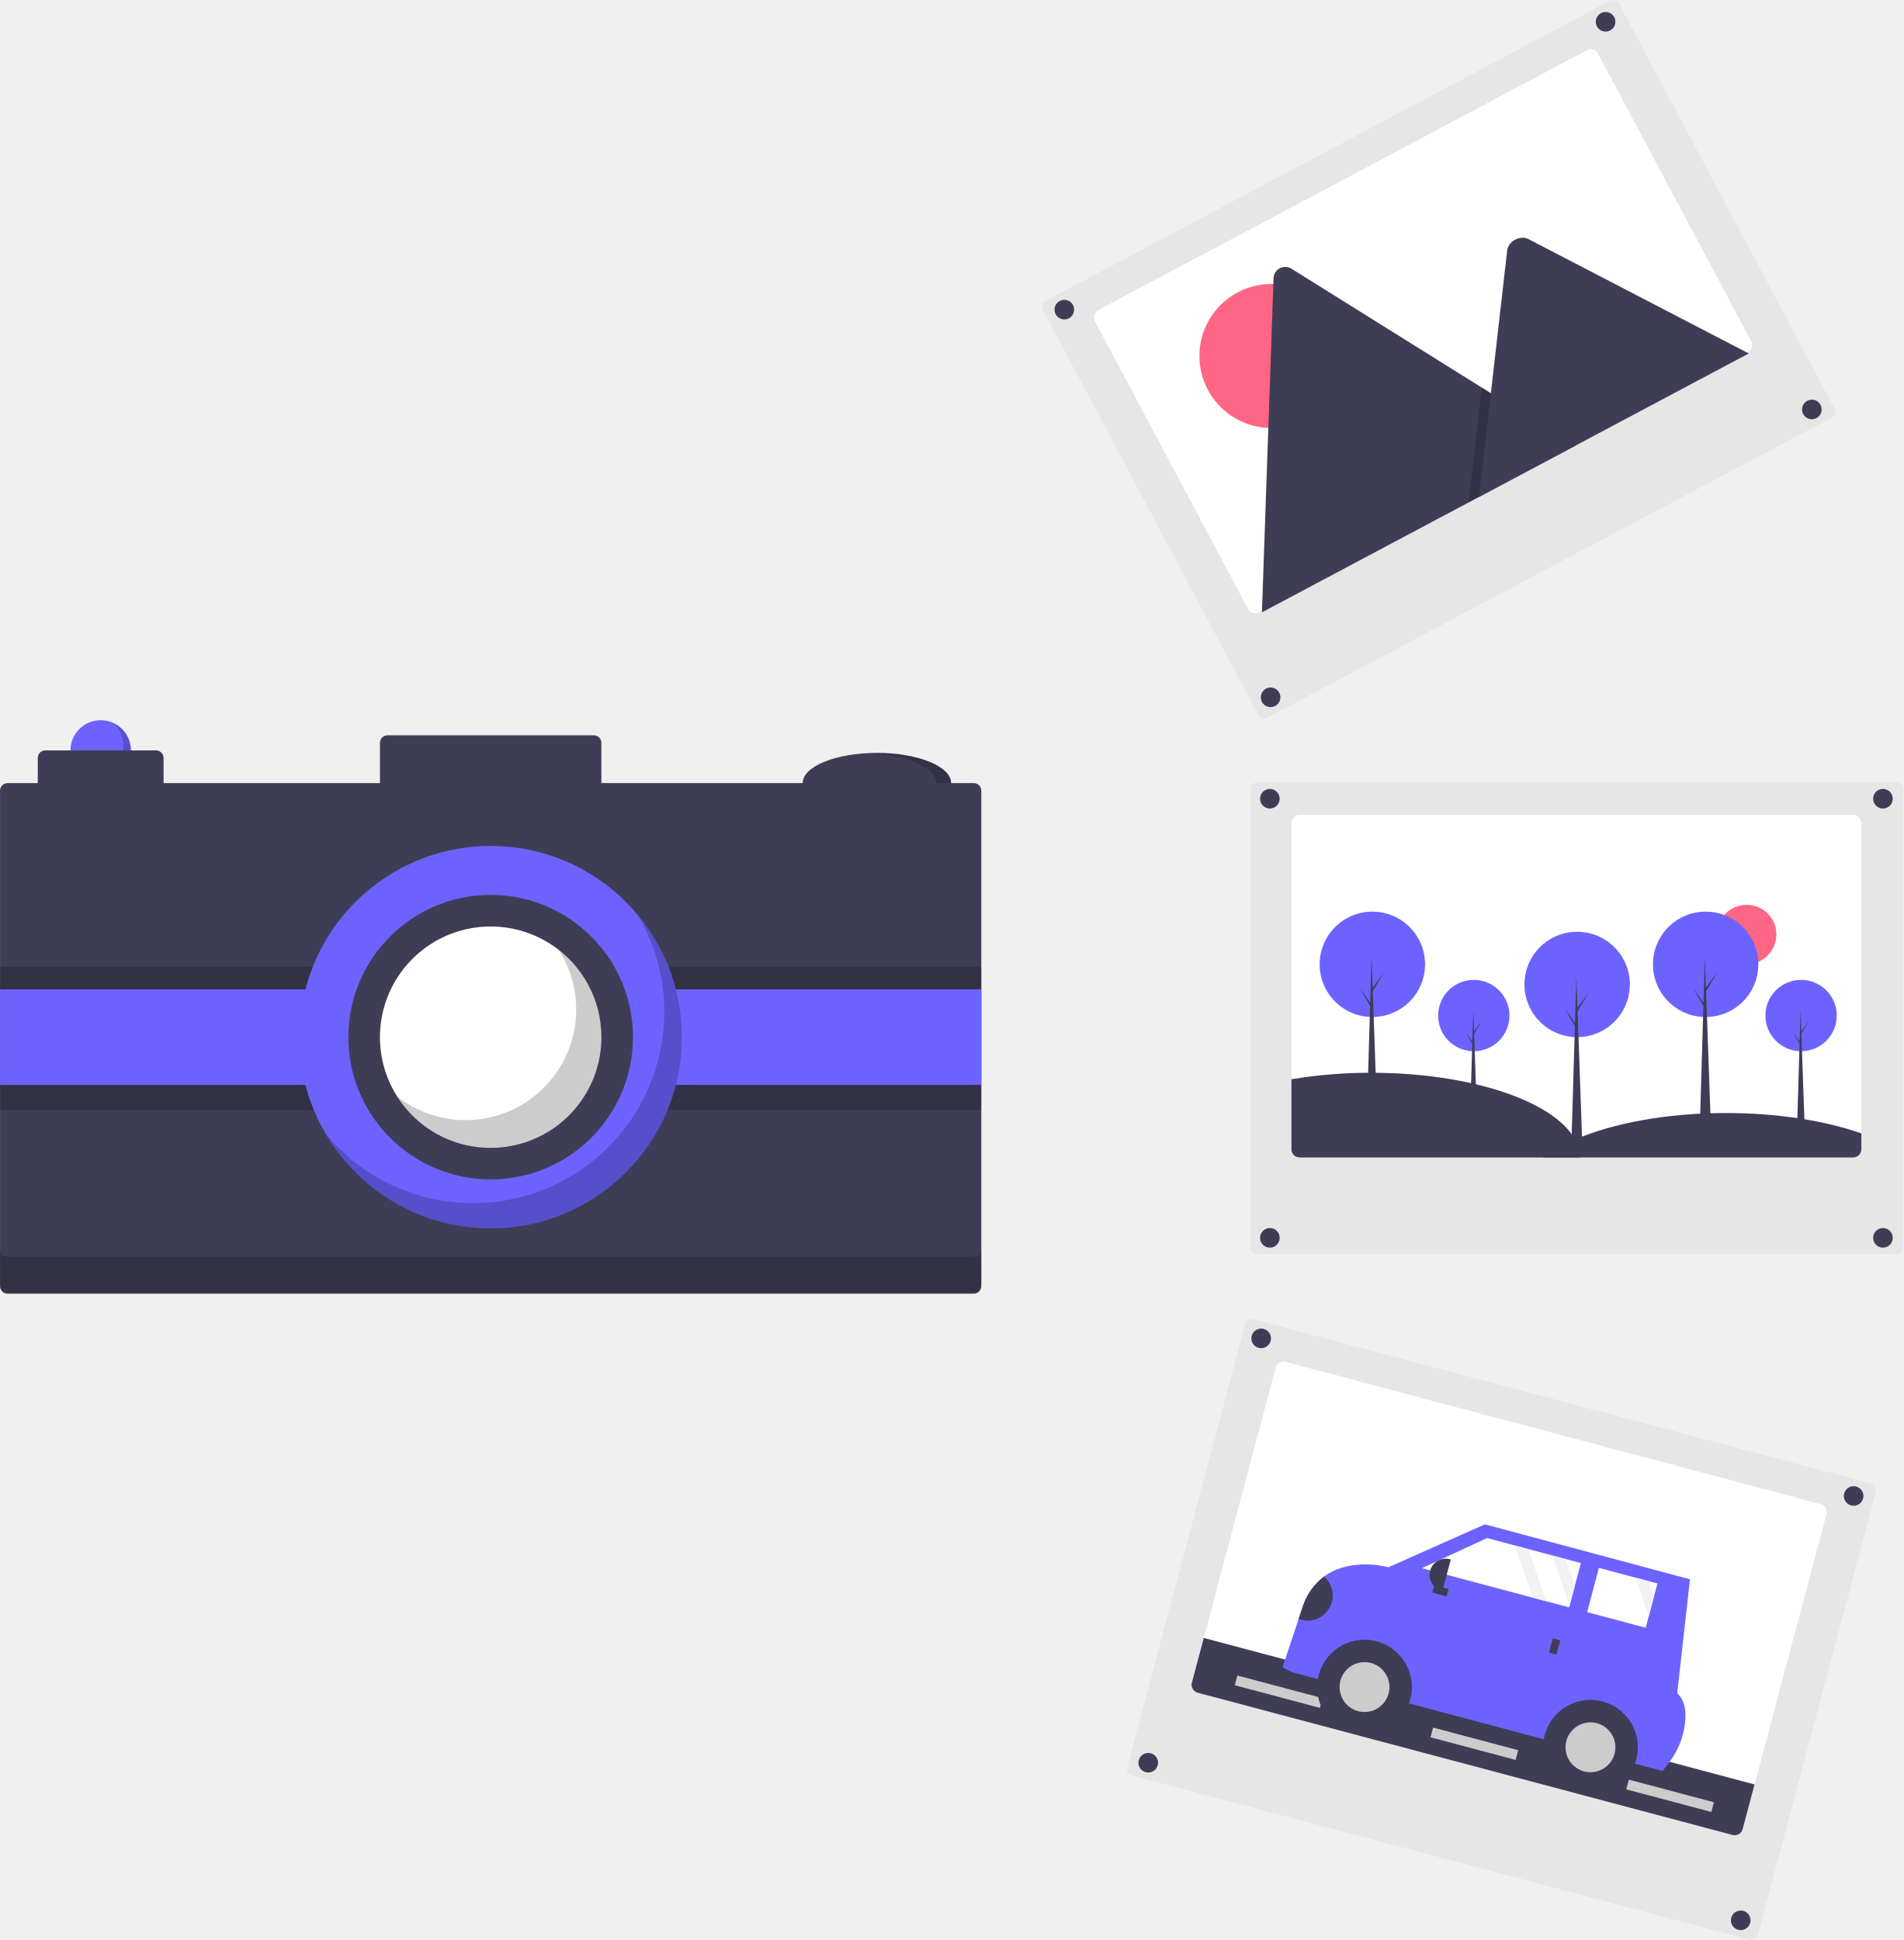
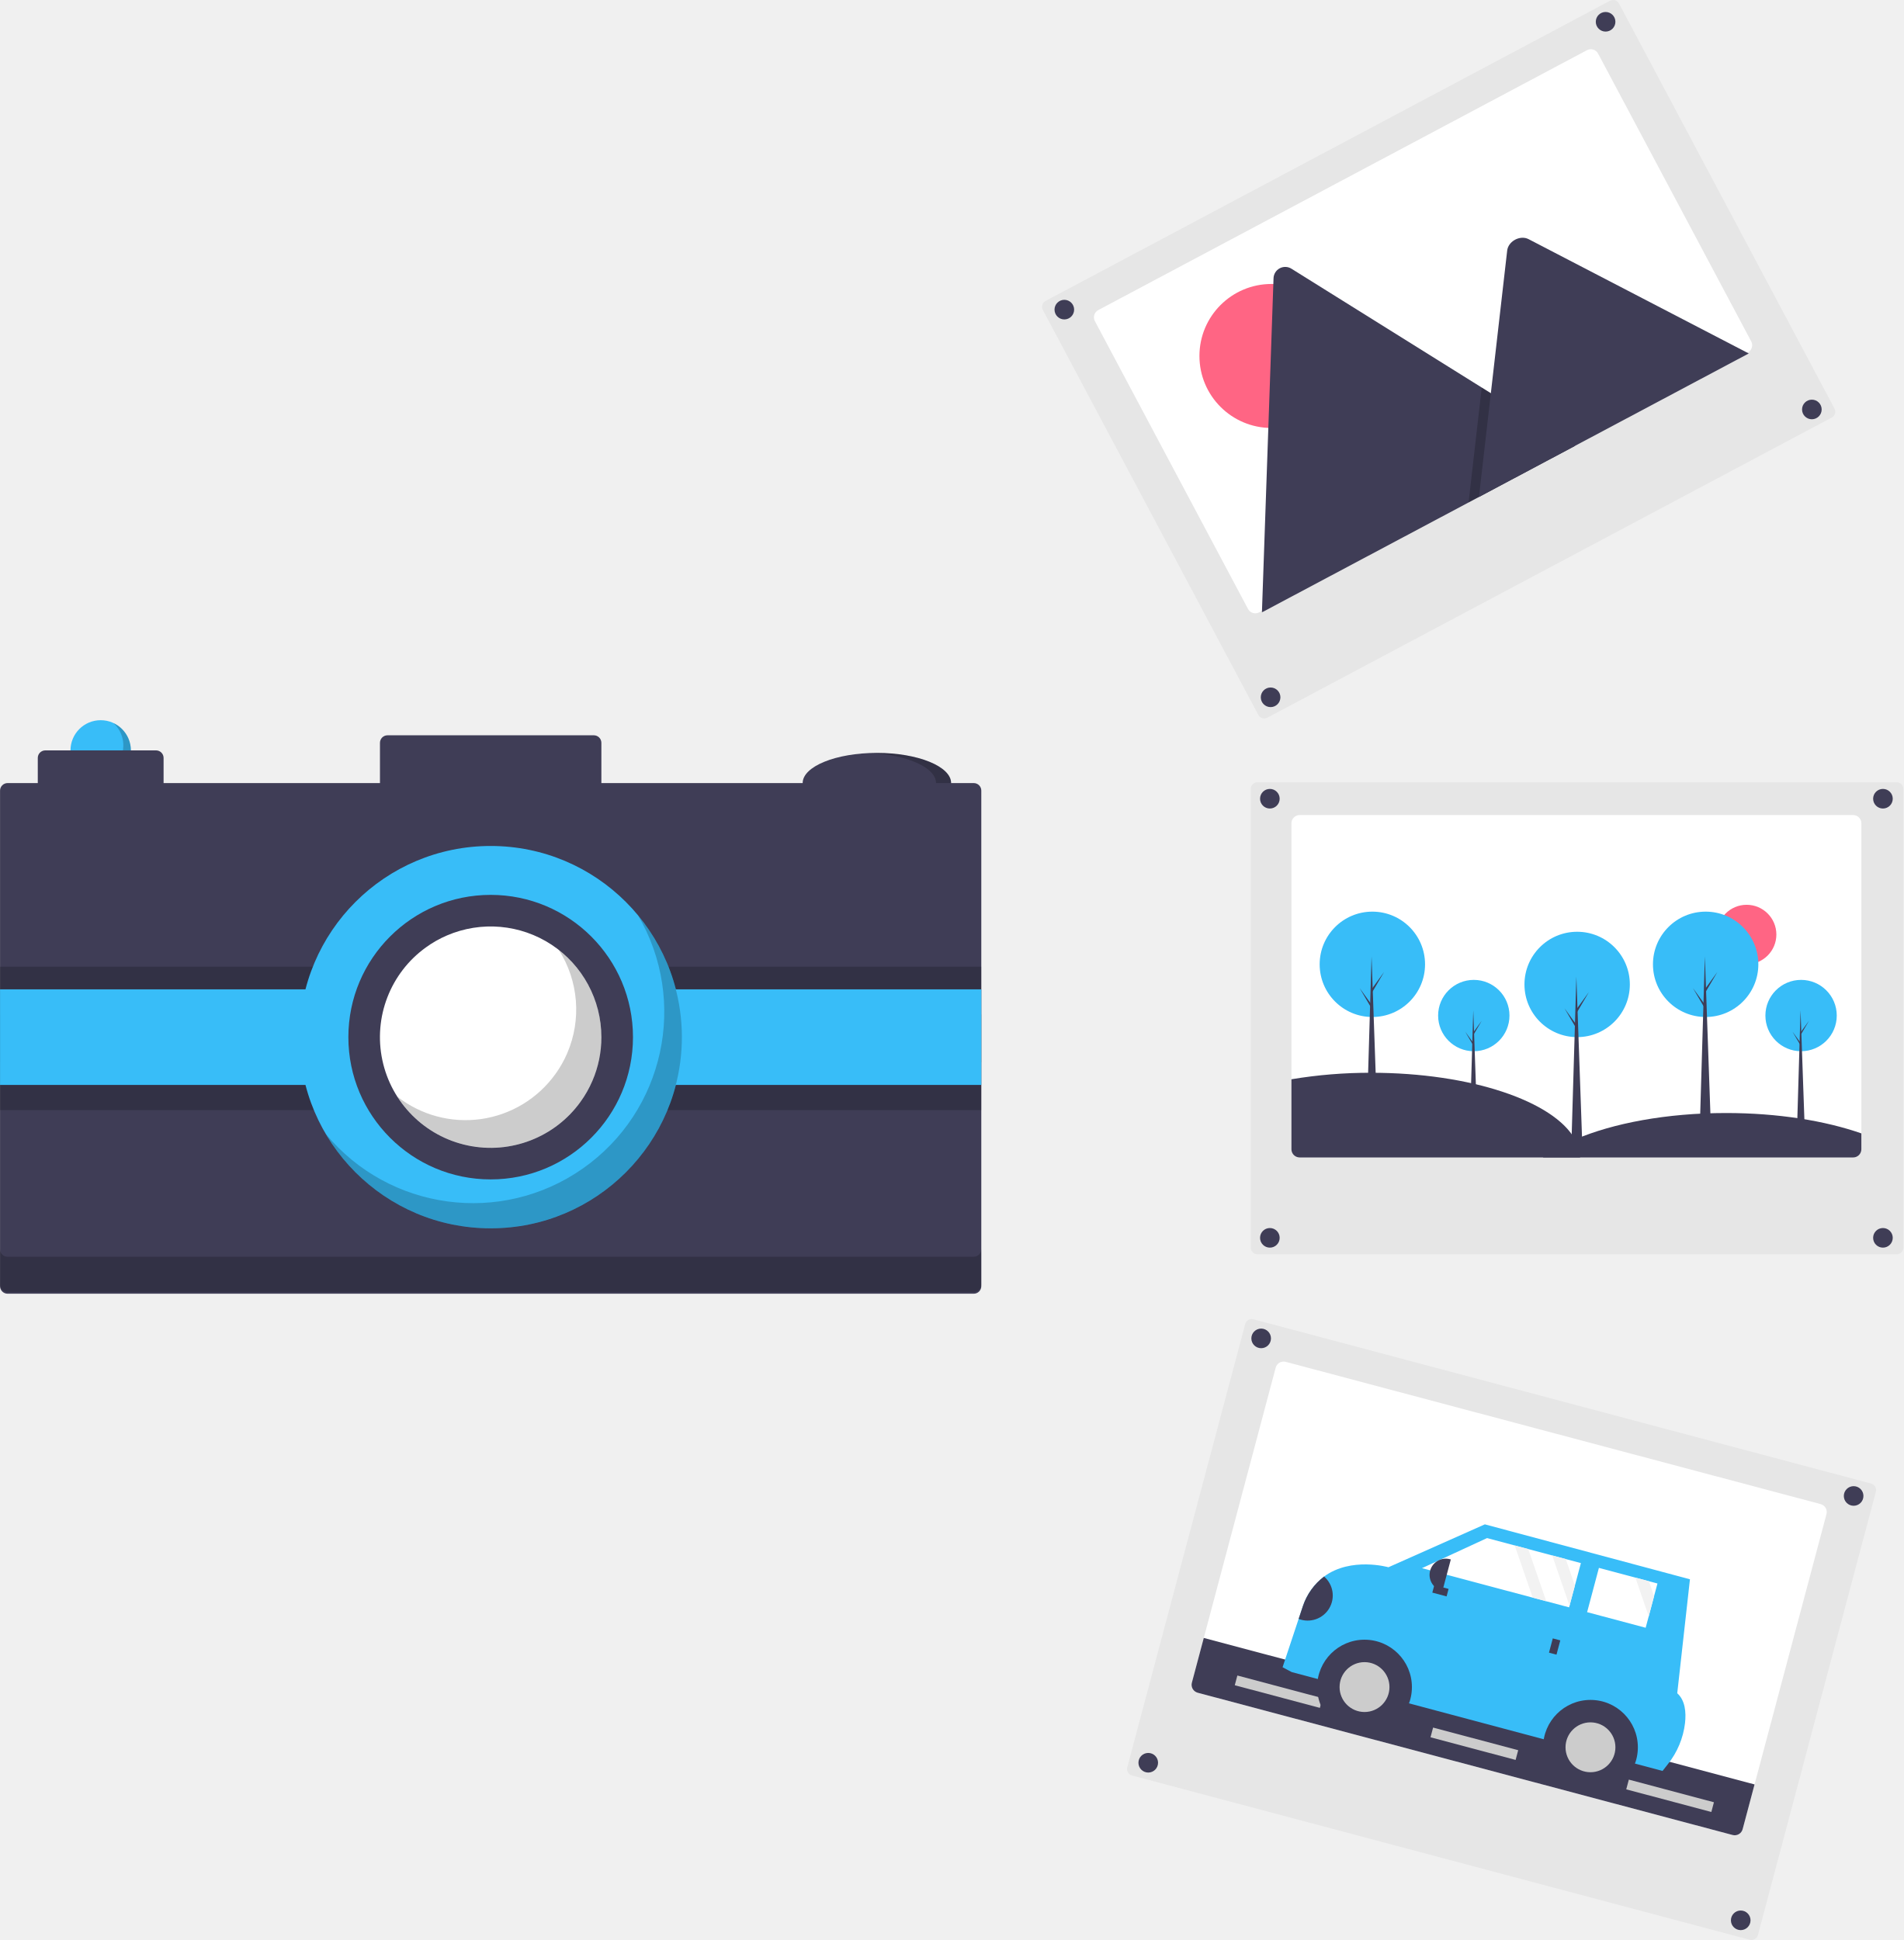
<svg xmlns="http://www.w3.org/2000/svg" width="756.483" height="771.242" viewBox="0 0 756.483 771.242" role="img" artist="Katerina Limpitsouni" source="https://undraw.co/">
  <path d="M721.528,375.356a2.659,2.659,0,0,0-2.656,2.656V560.372a2.659,2.659,0,0,0,2.656,2.656H975.585a2.659,2.659,0,0,0,2.656-2.656V378.012a2.659,2.659,0,0,0-2.656-2.656Z" transform="translate(-221.7583 -64.37879)" fill="#e6e6e6" />
  <path d="M961.555,391.666v129.6a3.261,3.261,0,0,1-3.26,3.26h-220a2.319,2.319,0,0,1-.46-.04,3.256,3.256,0,0,1-2.8-3.22v-129.6a3.261,3.261,0,0,1,3.26-3.26h220A3.261,3.261,0,0,1,961.555,391.666Z" transform="translate(-221.7583 -64.37879)" fill="#fff" />
  <circle cx="694.198" cy="371.516" r="11.819" fill="#ff6584" />
  <circle cx="504.705" cy="317.53" r="3.897" fill="#3f3d56" />
  <circle cx="748.372" cy="317.53" r="3.897" fill="#3f3d56" />
  <circle cx="504.705" cy="492.097" r="3.897" fill="#3f3d56" />
  <circle cx="748.372" cy="492.097" r="3.897" fill="#3f3d56" />
-   <circle cx="585.76" cy="403.733" r="14.18" fill="#6c63ff" />
+   <circle cx="585.76" cy="403.733" r="14.18" fill="#38bdf8" />
  <polygon points="587.127 446.444 584.223 446.444 585.547 401.597 587.127 446.444" fill="#3f3d56" />
  <polygon points="585.803 410.097 588.921 405.783 585.76 411.165 585.419 410.567 585.803 410.097" fill="#3f3d56" />
  <polygon points="585.461 414.454 582.343 410.14 585.504 415.521 585.846 414.923 585.461 414.454" fill="#3f3d56" />
-   <circle cx="715.837" cy="403.733" r="14.18" fill="#6c63ff" />
+   <circle cx="715.837" cy="403.733" r="14.18" fill="#38bdf8" />
  <polygon points="717.203 446.444 714.299 446.444 715.623 401.597 717.203 446.444" fill="#3f3d56" />
  <polygon points="715.879 410.097 718.997 405.783 715.837 411.165 715.495 410.567 715.879 410.097" fill="#3f3d56" />
  <polygon points="715.538 414.454 712.42 410.14 715.58 415.521 715.922 414.923 715.538 414.454" fill="#3f3d56" />
-   <circle cx="626.838" cy="391.363" r="20.943" fill="#6c63ff" />
+   <circle cx="626.838" cy="391.363" r="20.943" fill="#38bdf8" />
  <polygon points="628.856 454.444 624.567 454.444 626.522 388.209 628.856 454.444" fill="#3f3d56" />
  <polygon points="626.901 400.762 631.506 394.391 626.838 402.339 626.333 401.456 626.901 400.762" fill="#3f3d56" />
  <polygon points="626.396 407.197 621.791 400.825 626.459 408.774 626.964 407.891 626.396 407.197" fill="#3f3d56" />
-   <circle cx="677.91" cy="383.363" r="20.943" fill="#6c63ff" />
+   <circle cx="677.91" cy="383.363" r="20.943" fill="#38bdf8" />
  <polygon points="679.929 446.444 675.64 446.444 677.595 380.209 679.929 446.444" fill="#3f3d56" />
  <polygon points="677.974 392.762 682.578 386.391 677.91 394.339 677.406 393.456 677.974 392.762" fill="#3f3d56" />
  <polygon points="677.469 399.197 672.864 392.825 677.532 400.774 678.037 399.891 677.469 399.197" fill="#3f3d56" />
-   <circle cx="545.44" cy="383.363" r="20.943" fill="#6c63ff" />
+   <circle cx="545.44" cy="383.363" r="20.943" fill="#38bdf8" />
  <polygon points="547.459 446.444 543.169 446.444 545.125 380.209 547.459 446.444" fill="#3f3d56" />
  <polygon points="545.503 392.762 550.108 386.391 545.44 394.339 544.935 393.456 545.503 392.762" fill="#3f3d56" />
  <polygon points="544.999 399.197 540.394 392.825 545.062 400.774 545.566 399.891 544.999 399.197" fill="#3f3d56" />
  <path d="M849.765,524.526H738.295a2.319,2.319,0,0,1-.46-.04,3.256,3.256,0,0,1-2.8-3.22v-27.83a189.759,189.759,0,0,1,31.74-2.58c39.57,0,72.67,11.34,80.97,26.52A15.252,15.252,0,0,1,849.765,524.526Z" transform="translate(-221.7583 -64.37879)" fill="#3f3d56" />
  <path d="M961.555,514.956v6.31a3.261,3.261,0,0,1-3.26,3.26H834.965a62.861,62.861,0,0,1,12.78-7.15c15.11-6.48,36.42-10.52,60.03-10.52C928.295,506.856,947.065,509.896,961.555,514.956Z" transform="translate(-221.7583 -64.37879)" fill="#3f3d56" />
  <path d="M862.882,64.379a2.647,2.647,0,0,0-1.244.312l-224.3,119.311a2.66,2.66,0,0,0-1.097,3.593l85.64,161a2.66,2.66,0,0,0,3.594,1.098l224.299-119.311a2.66,2.66,0,0,0,1.098-3.593l-85.641-161a2.638,2.638,0,0,0-1.569-1.293A2.669,2.669,0,0,0,862.882,64.379Z" transform="translate(-221.7583 -64.37879)" fill="#e6e6e6" />
  <path d="M856.913,85.679l60.861,114.416a3.262,3.262,0,0,1-1.348,4.413L722.198,307.822a2.75,2.75,0,0,1-.43.187,3.26,3.26,0,0,1-3.983-1.536L656.925,192.058a3.262,3.262,0,0,1,1.348-4.413L852.5,84.33A3.262,3.262,0,0,1,856.913,85.679Z" transform="translate(-221.7583 -64.37879)" fill="#fff" />
  <circle cx="505.338" cy="141.514" r="28.624" fill="#ff6584" />
  <path d="M847.77,241.616,723.795,307.561a2.864,2.864,0,0,1-.483.21l4.61-132.752a4.65,4.65,0,0,1,7.146-3.801L810.674,218.442l3.62,2.258Z" transform="translate(-221.7583 -64.37879)" fill="#3f3d56" />
  <polygon points="626.012 177.237 583.684 199.752 588.408 158.518 588.747 155.548 588.916 154.063 592.536 156.322 626.012 177.237" opacity="0.2" />
  <path d="M916.798,204.897,809.57,261.935l4.724-41.235.339-2.97,6.154-53.735c.404-3.522,4.589-5.954,7.874-4.812a5.541,5.541,0,0,1,.649.279Z" transform="translate(-221.7583 -64.37879)" fill="#3f3d56" />
  <circle cx="423.016" cy="123.091" r="3.897" fill="#3f3d56" />
  <circle cx="638.141" cy="8.66" r="3.897" fill="#3f3d56" />
  <circle cx="504.996" cy="277.211" r="3.897" fill="#3f3d56" />
  <circle cx="720.122" cy="162.78" r="3.897" fill="#3f3d56" />
  <path d="M917.193,835.532a2.66,2.66,0,0,0,3.25-1.885l46.881-176.231a2.657,2.657,0,0,0-1.885-3.25l-245.52-65.312a2.658,2.658,0,0,0-3.25,1.885L669.79,766.969a2.656,2.656,0,0,0,1.885,3.25Z" transform="translate(-221.7583 -64.37879)" fill="#e6e6e6" />
  <path d="M947.687,666.32,914.37,791.565A3.261,3.261,0,0,1,910.382,793.877L697.776,737.32a2.32,2.32,0,0,1-.434-.157,3.256,3.256,0,0,1-1.878-3.832l33.317-125.244a3.261,3.261,0,0,1,3.989-2.312l212.606,56.557A3.261,3.261,0,0,1,947.687,666.32Z" transform="translate(-221.7583 -64.37879)" fill="#fff" />
  <path d="M919.103,773.773l-4.733,17.791A3.261,3.261,0,0,1,910.382,793.877L697.776,737.32a2.32,2.32,0,0,1-.434-.157,3.256,3.256,0,0,1-1.878-3.832l4.733-17.791Z" transform="translate(-221.7583 -64.37879)" fill="#3f3d56" />
  <rect x="790.238" y="755.601" width="35" height="4" transform="translate(0.14887 -246.5662) rotate(14.89658)" fill="#ccc" />
  <rect x="712.443" y="734.906" width="35" height="4" transform="translate(-7.78575 -227.2627) rotate(14.89658)" fill="#ccc" />
  <rect x="868.033" y="776.295" width="35" height="4" transform="translate(8.08348 -265.8698) rotate(14.89658)" fill="#ccc" />
  <circle cx="501.247" cy="532.076" r="3.897" fill="#3f3d56" />
  <circle cx="736.724" cy="594.717" r="3.897" fill="#3f3d56" />
  <circle cx="456.37" cy="700.776" r="3.897" fill="#3f3d56" />
  <circle cx="691.847" cy="763.417" r="3.897" fill="#3f3d56" />
  <rect x="866.888" y="765.123" width="19.453" height="3.088" transform="matrix(-0.96625, -0.25759, 0.25759, -0.96625, 1304.401, 1668.891)" fill="#3f3d56" />
-   <path d="M731.516,727.186l3.64,1.929,147.386,39.291,2.147-2.736a32.257,32.257,0,0,0,6.776-16.246c.5-4.434.036-9.095-3.087-11.897l5.049-45.309L811.912,670.378l-38.322,17.056s-14.813-4.227-25.576,3.689a24.45,24.45,0,0,0-8.404,11.699l-1.712,5.152Z" transform="translate(-221.7583 -64.37879)" fill="#6c63ff" />
+   <path d="M731.516,727.186l3.64,1.929,147.386,39.291,2.147-2.736a32.257,32.257,0,0,0,6.776-16.246c.5-4.434.036-9.095-3.087-11.897l5.049-45.309L811.912,670.378l-38.322,17.056s-14.813-4.227-25.576,3.689a24.45,24.45,0,0,0-8.404,11.699l-1.712,5.152Z" transform="translate(-221.7583 -64.37879)" fill="#38bdf8" />
  <circle cx="542.327" cy="670.691" r="18.835" fill="#3f3d56" />
  <circle cx="542.327" cy="670.691" r="9.913" fill="#ccc" />
  <circle cx="632.131" cy="694.632" r="18.835" fill="#3f3d56" />
  <circle cx="632.131" cy="694.632" r="9.913" fill="#ccc" />
  <polygon points="565.159 623.415 609.185 635.147 614.56 636.577 623.634 638.998 623.81 638.335 625.939 630.357 628.329 621.398 622.292 619.792 616.918 618.356 607.399 615.817 602.024 614.387 591.034 611.457 565.159 623.415" fill="#fff" />
  <polygon points="630.796 640.91 654.064 647.113 655.285 642.548 657.407 634.569 658.759 629.514 655.352 628.607 649.978 627.171 635.485 623.309 630.796 640.91" fill="#fff" />
  <rect x="838.102" y="716.011" width="3.088" height="5.867" transform="matrix(-0.96625, -0.25759, 0.25759, -0.96625, 1244.004, 1565.533)" fill="#3f3d56" />
  <rect x="792.722" y="693.847" width="3.088" height="5.867" transform="translate(1450.37 44.42414) rotate(104.9272)" fill="#3f3d56" />
  <path d="M790.043,683.236h.34a6.453,6.453,0,0,1,6.453,6.453v0a6.453,6.453,0,0,1-6.453,6.453H790.043a0,0,0,0,1,0,0V683.236A0,0,0,0,1,790.043,683.236Z" transform="translate(1160.687 1496.11) rotate(-165.0728)" fill="#3f3d56" />
  <path d="M737.897,707.973A9.975,9.975,0,0,0,748.013,691.122a24.45,24.45,0,0,0-8.404,11.699Z" transform="translate(-221.7583 -64.37879)" fill="#3f3d56" />
  <polygon points="616.918 618.356 623.81 638.335 625.939 630.357 622.292 619.792 616.918 618.356" fill="#f2f2f2" />
  <polygon points="649.978 627.171 655.285 642.548 657.407 634.569 655.352 628.607 649.978 627.171" fill="#f2f2f2" />
  <polygon points="602.024 614.387 609.185 635.147 614.56 636.577 607.399 615.817 602.024 614.387" fill="#f2f2f2" />
-   <circle cx="40.017" cy="298.313" r="12" fill="#6c63ff" />
+   <circle cx="40.017" cy="298.313" r="12" fill="#38bdf8" />
  <path d="M266.84,351.825a11.984,11.984,0,0,1-13.13,19.734,11.99,11.99,0,1,0,13.13-19.734Z" transform="translate(-221.7583 -64.37879)" opacity="0.2" />
  <ellipse cx="348.517" cy="311.313" rx="29.5" ry="12" fill="#3f3d56" />
  <path d="M570.275,363.692q-1.519,0-3,.061c14.883.612,26.5,5.723,26.5,11.939s-11.617,11.327-26.5,11.939q1.48.061,3,.061c16.292,0,29.5-5.373,29.5-12S586.567,363.692,570.275,363.692Z" transform="translate(-221.7583 -64.37879)" opacity="0.2" />
  <path d="M608.775,375.692h-148v-16a3,3,0,0,0-3-3h-82a3,3,0,0,0-3,3v16h-86v-10a3,3,0,0,0-3-3h-44a3,3,0,0,0-3,3v10h-12a2.996,2.996,0,0,0-3,3v197a2.996,2.996,0,0,0,3,3h384a2.996,2.996,0,0,0,3-3v-197A2.996,2.996,0,0,0,608.775,375.692Z" transform="translate(-221.7583 -64.37879)" fill="#3f3d56" />
  <path d="M608.758,564h-384a2.996,2.996,0,0,1-3-3v14a2.996,2.996,0,0,0,3,3h384a2.996,2.996,0,0,0,3-3v-14A2.996,2.996,0,0,1,608.758,564Z" transform="translate(-221.7583 -64.37879)" opacity="0.2" />
  <rect x="0.017" y="403.313" width="390" height="38" opacity="0.2" />
  <rect x="0.017" y="384.313" width="390" height="38" opacity="0.2" />
-   <rect x="0.017" y="393.313" width="390" height="38" fill="#6c63ff" />
-   <circle cx="195.017" cy="412.313" r="76" fill="#6c63ff" />
+   <rect x="0.017" y="393.313" width="390" height="38" fill="#38bdf8" />
+   <circle cx="195.017" cy="412.313" r="76" fill="#38bdf8" />
  <path d="M475.315,428.228a75.996,75.996,0,0,1-124.081,86.928A75.996,75.996,0,1,0,475.315,428.228Z" transform="translate(-221.7583 -64.37879)" opacity="0.2" />
  <circle cx="195.017" cy="412.313" r="56.558" fill="#3f3d56" />
  <path d="M460.775,476.692a43.723,43.723,0,0,1-3.57,17.37,43.131,43.131,0,0,1-4.75,8.37,43.998,43.998,0,1,1-61.42-61.42,43.125,43.125,0,0,1,8.37-4.75,44.005,44.005,0,0,1,61.37,40.43Z" transform="translate(-221.7583 -64.37879)" fill="#fff" />
  <path d="M460.305,470.282a43.928,43.928,0,0,0-16.448-28.265A44.002,44.002,0,0,1,447.205,483.062a43.131,43.131,0,0,1-4.75,8.37,43.973,43.973,0,0,1-62.769,8.919,43.978,43.978,0,0,0,72.769,2.081,43.131,43.131,0,0,0,4.75-8.37,44.018,44.018,0,0,0,3.1-23.78Z" transform="translate(-221.7583 -64.37879)" opacity="0.2" />
</svg>
